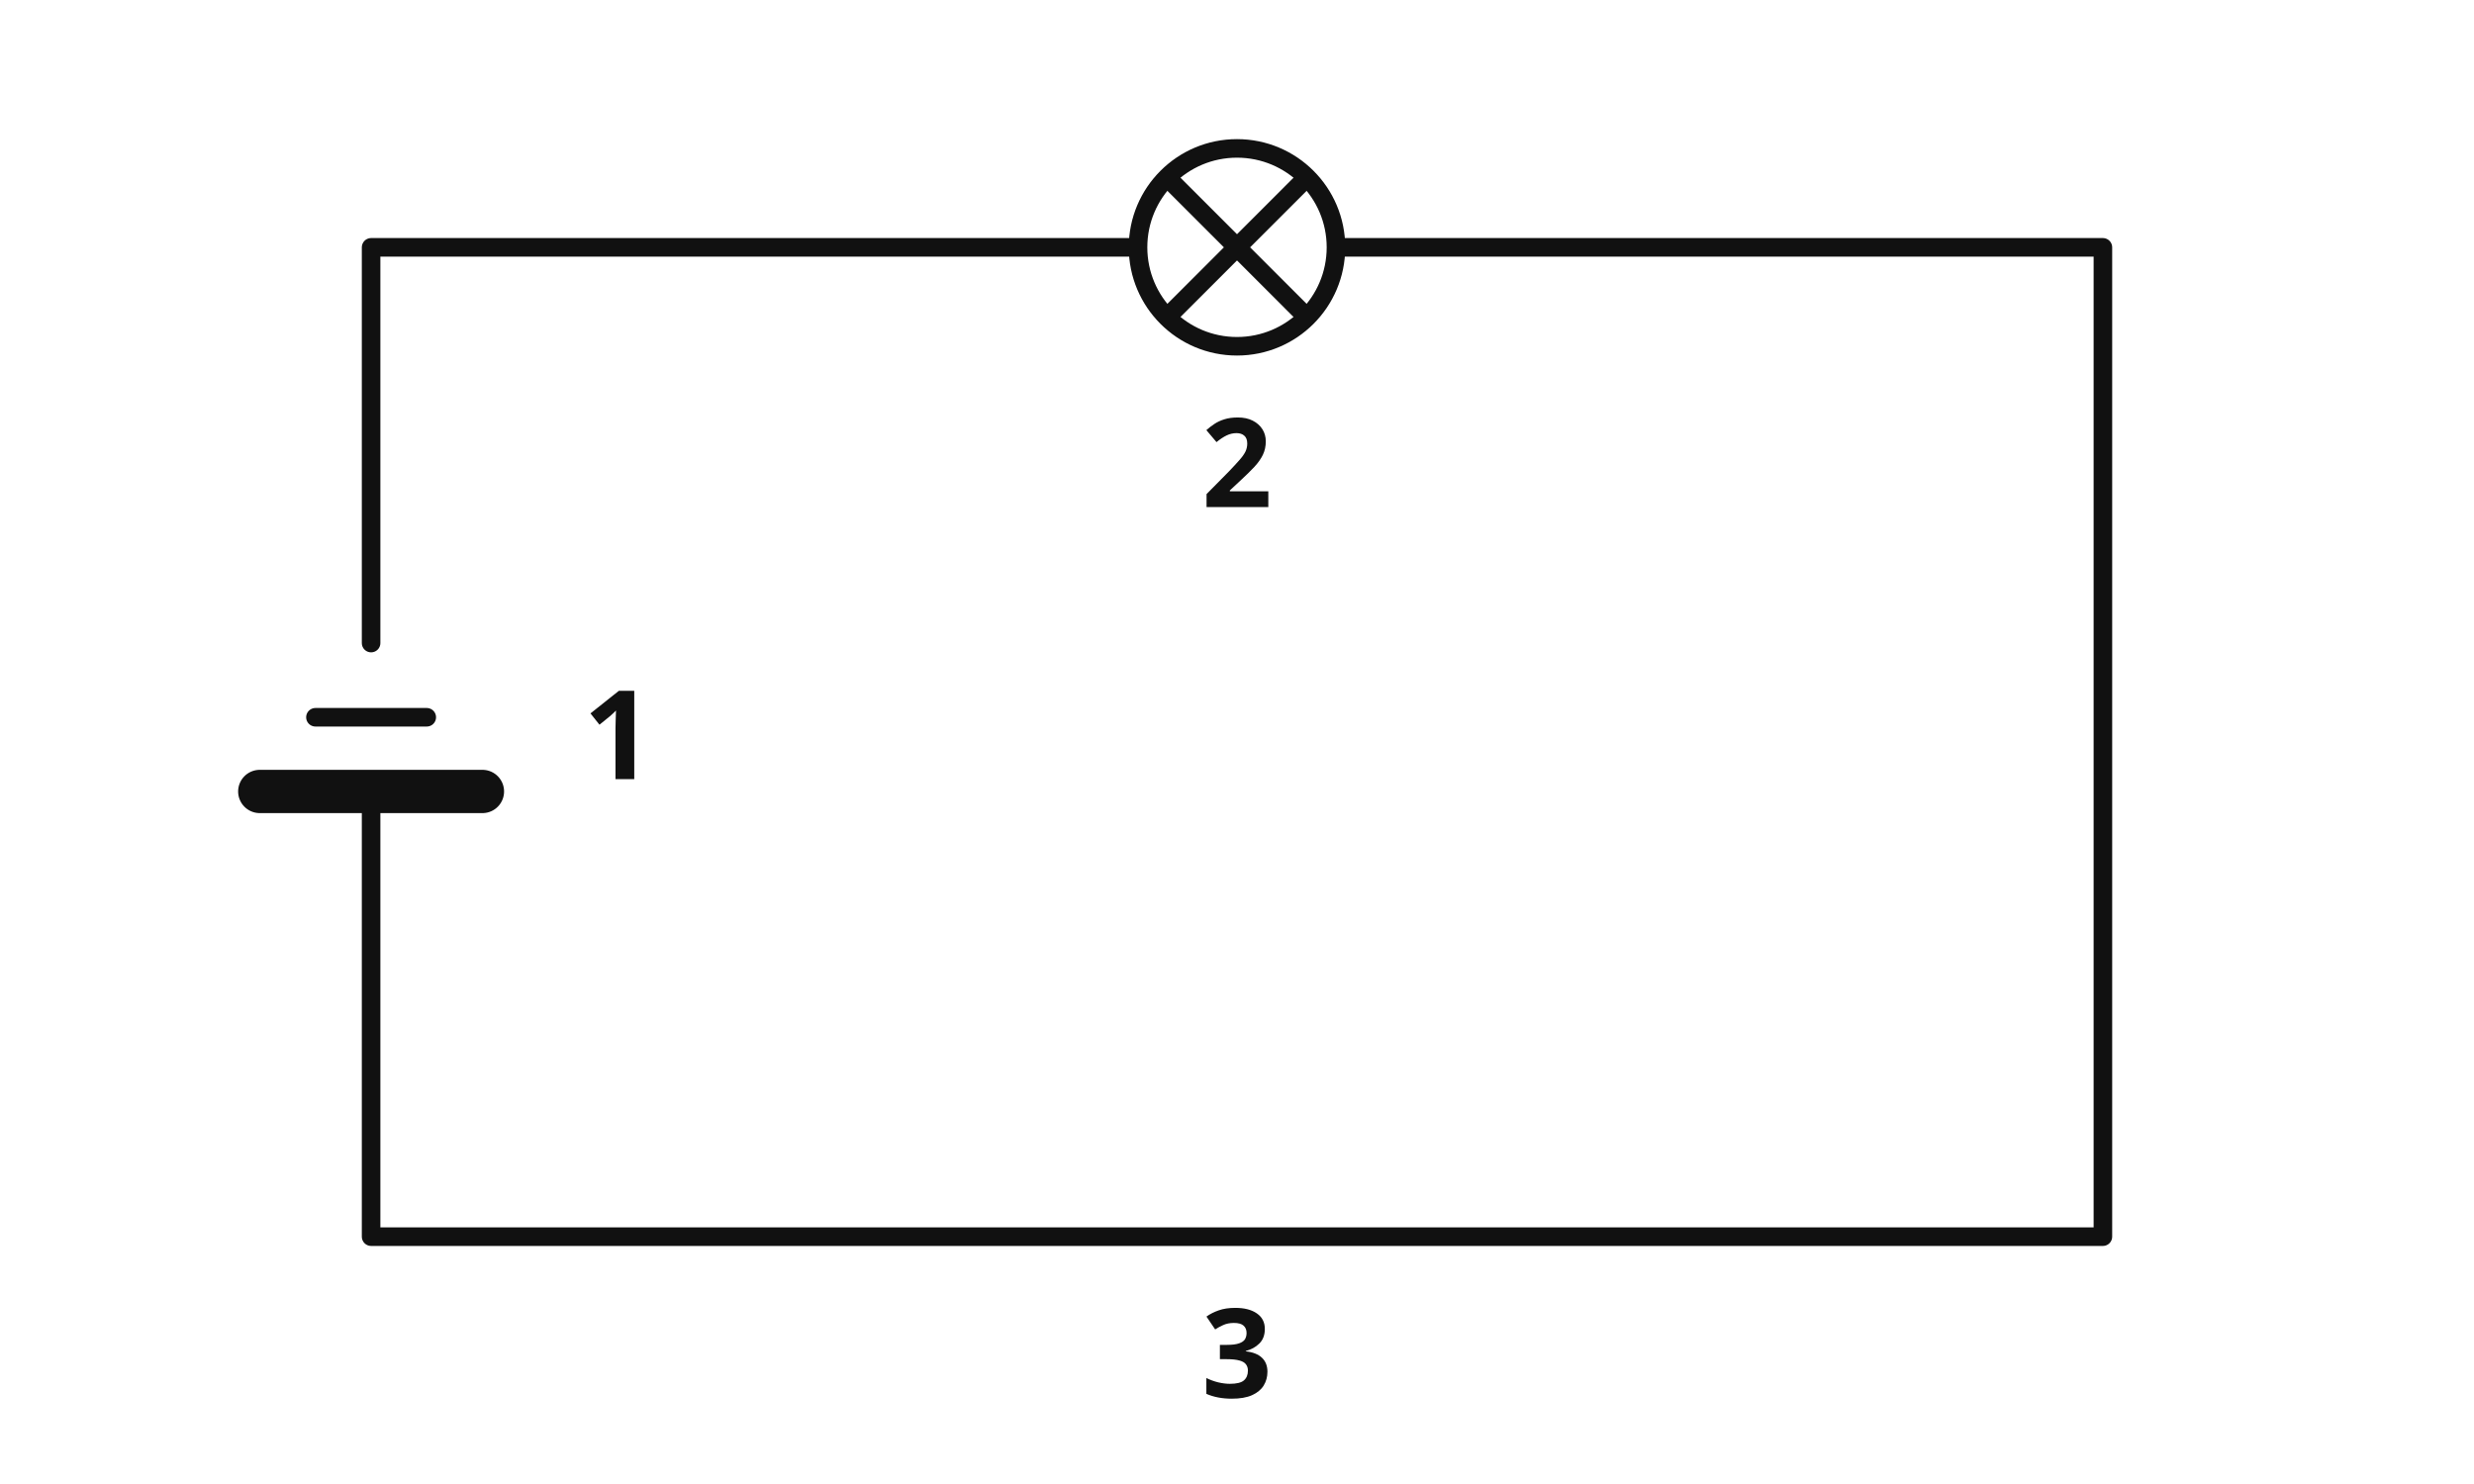
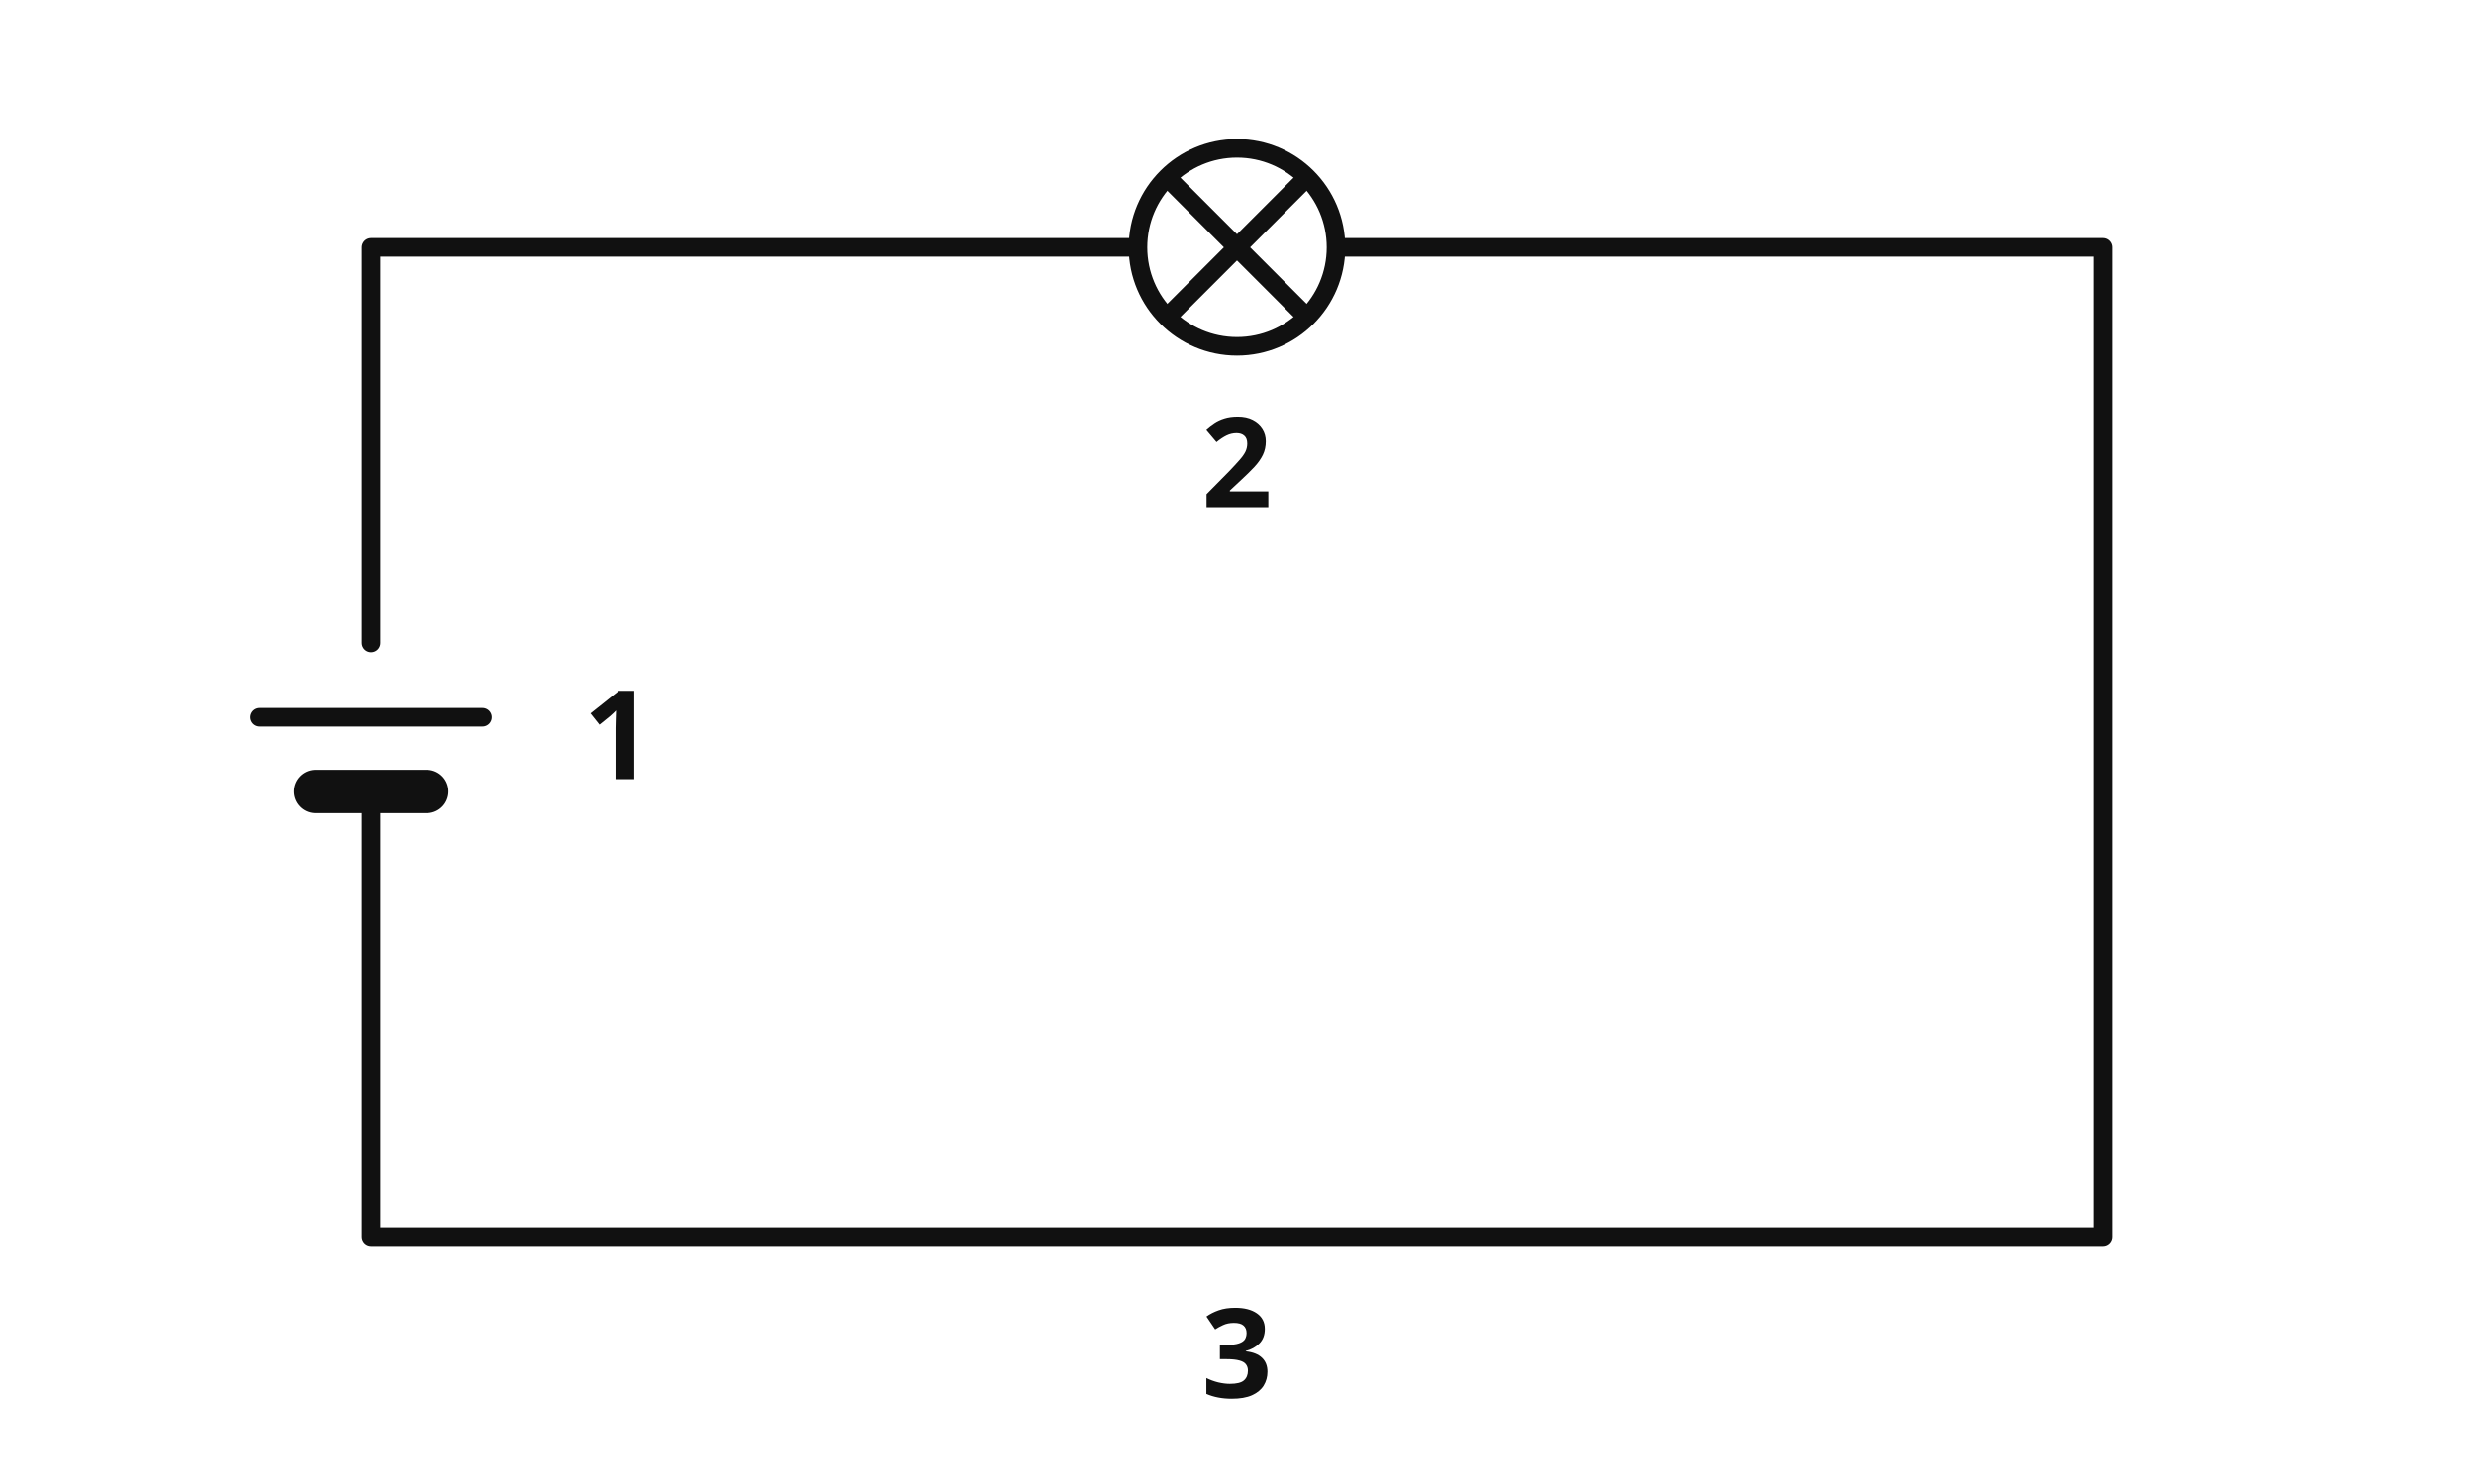
<svg xmlns="http://www.w3.org/2000/svg" viewBox="0 0 400 240">
  <rect width="400" height="240" fill="#fff" />
  <g fill="none" stroke="#111" stroke-width="3" stroke-linecap="round" stroke-linejoin="round">
    <path d="M60 40H184M216 40H340V200H60V128M60 104V40" />
    <circle cx="200" cy="40" r="16" fill="#fff" />
    <path d="M189 29L211 51M211 29L189 51" />
-     <path d="M51 116H69" />
-     <path d="M42 128H78" stroke-width="7" />
+     <path d="M42 116H78" />
+     <path d="M51 128H69" stroke-width="7" />
  </g>
  <g fill="#111" font-family="sans-serif" font-size="20" font-weight="bold">
    <text x="100" y="126" text-anchor="middle">1</text>
    <text x="200" y="82" text-anchor="middle">2</text>
    <text x="200" y="226" text-anchor="middle">3</text>
  </g>
</svg>
